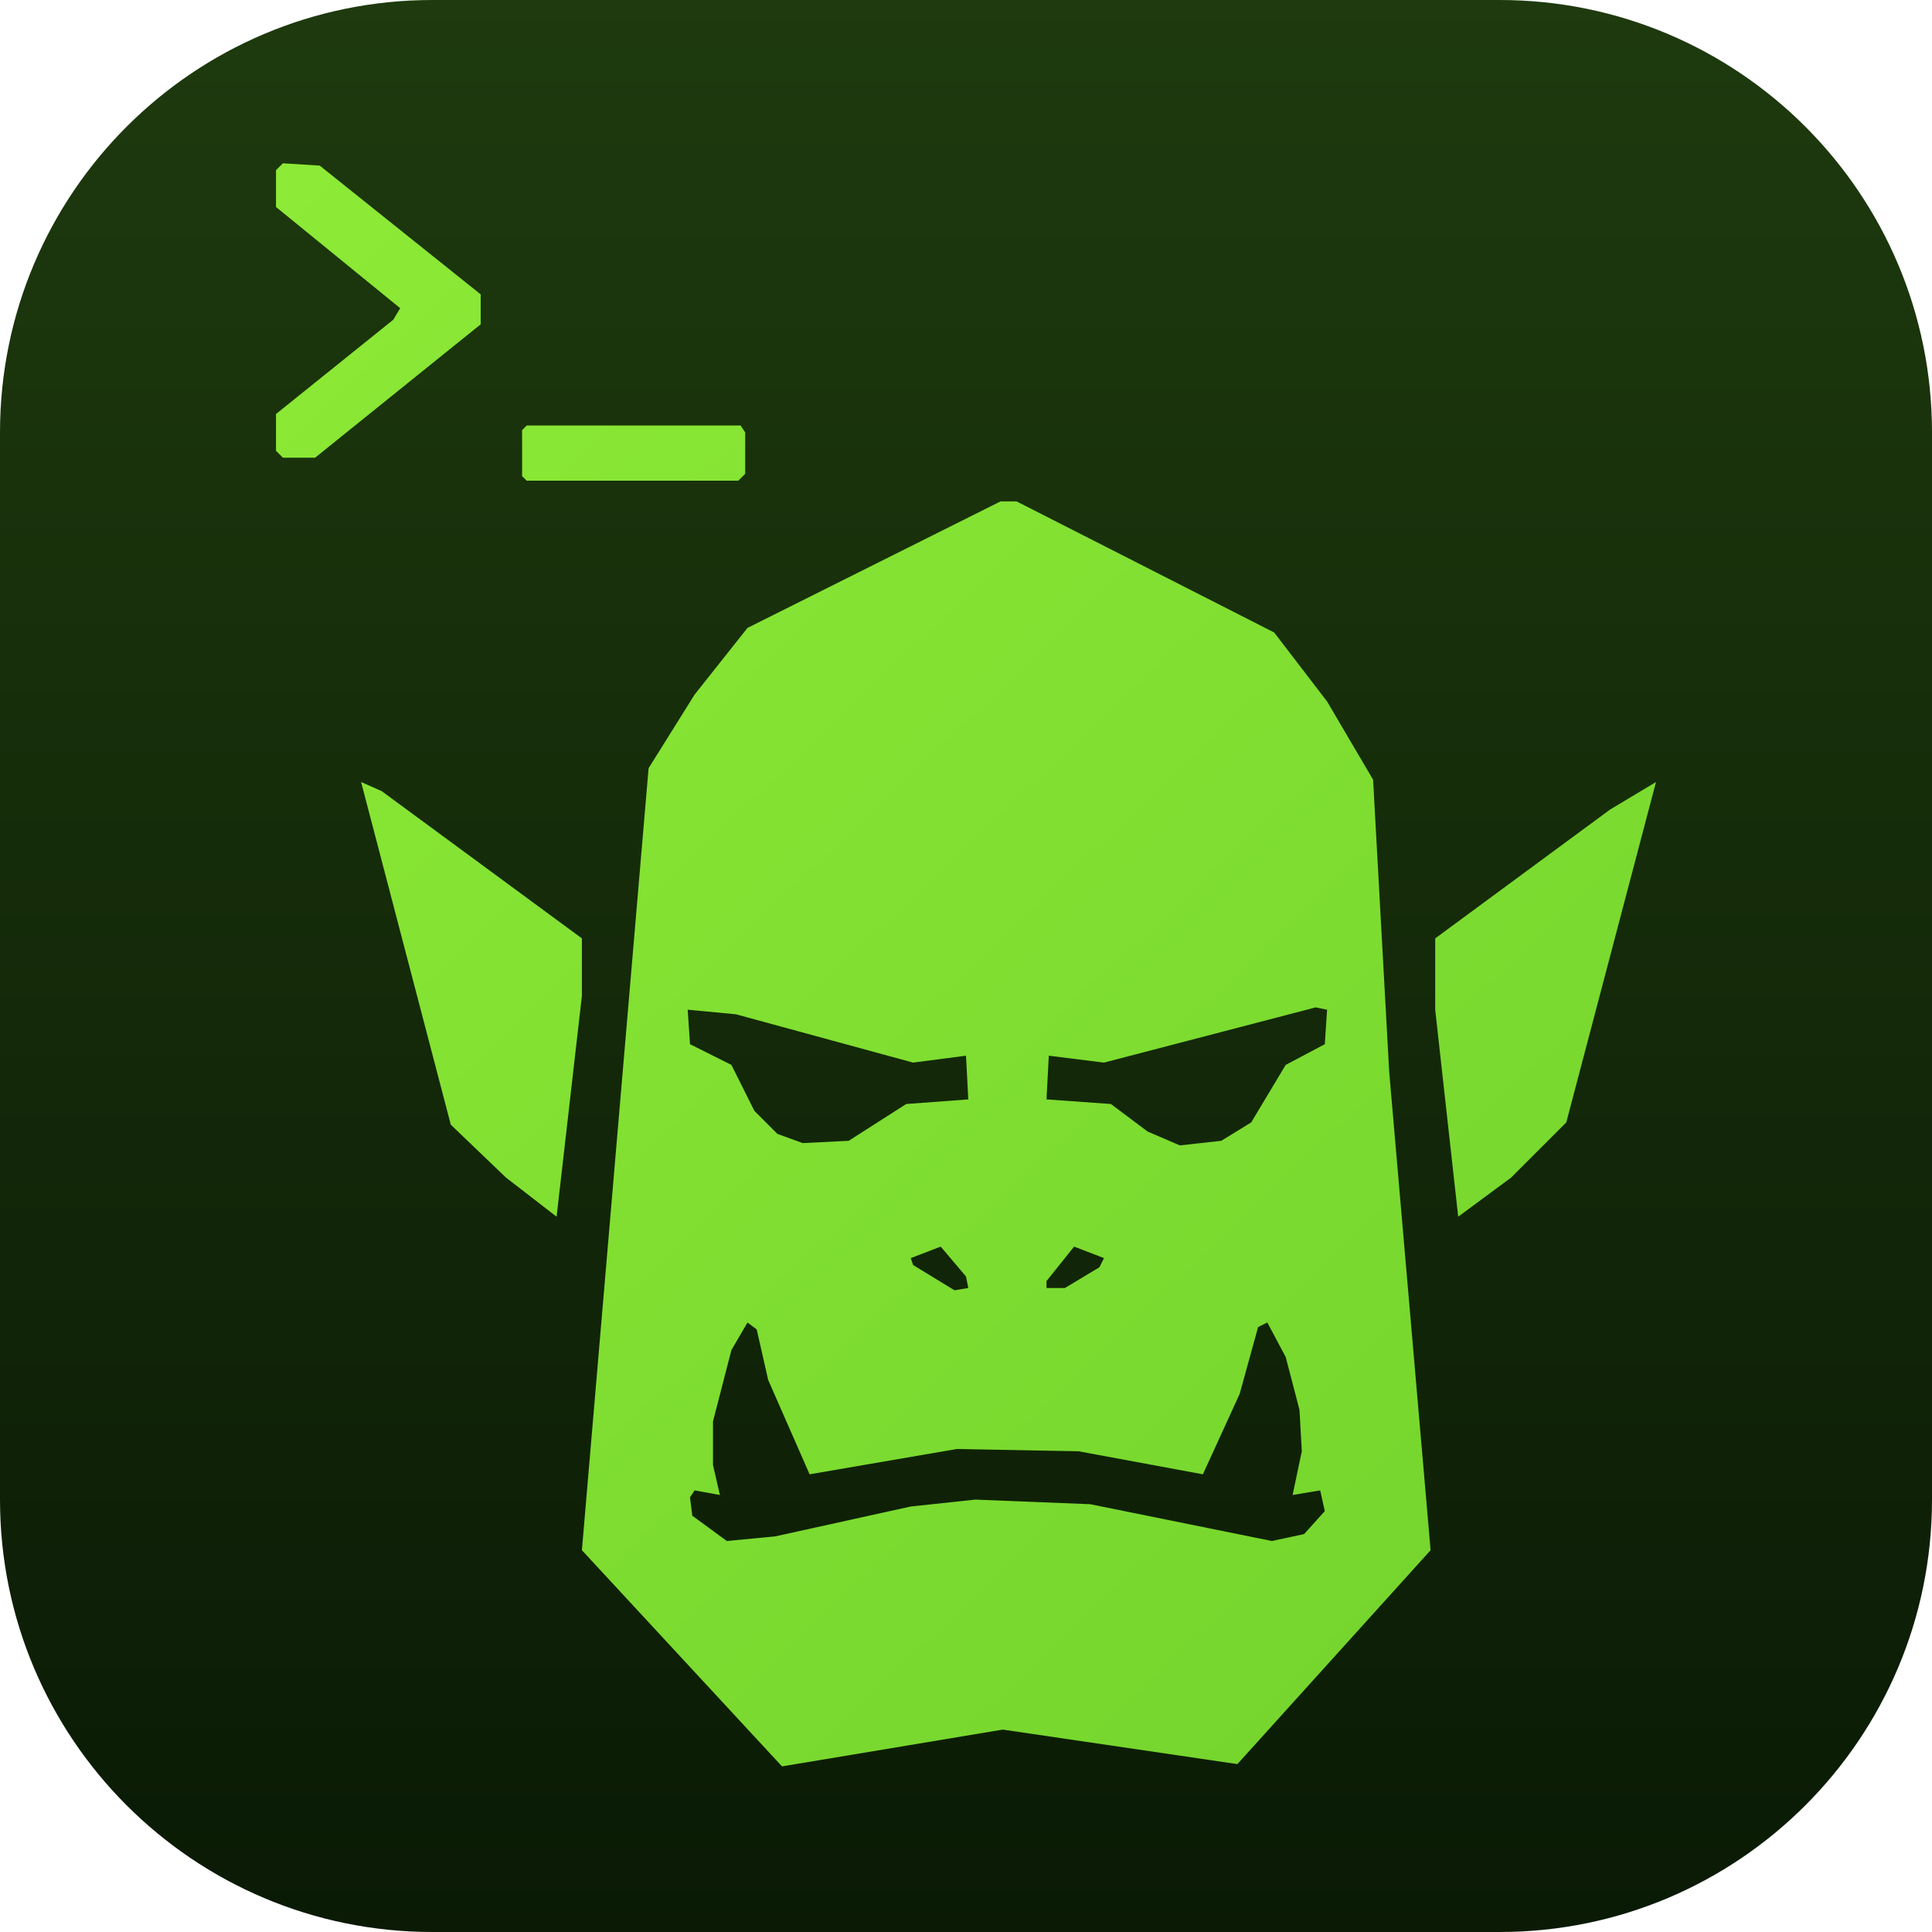
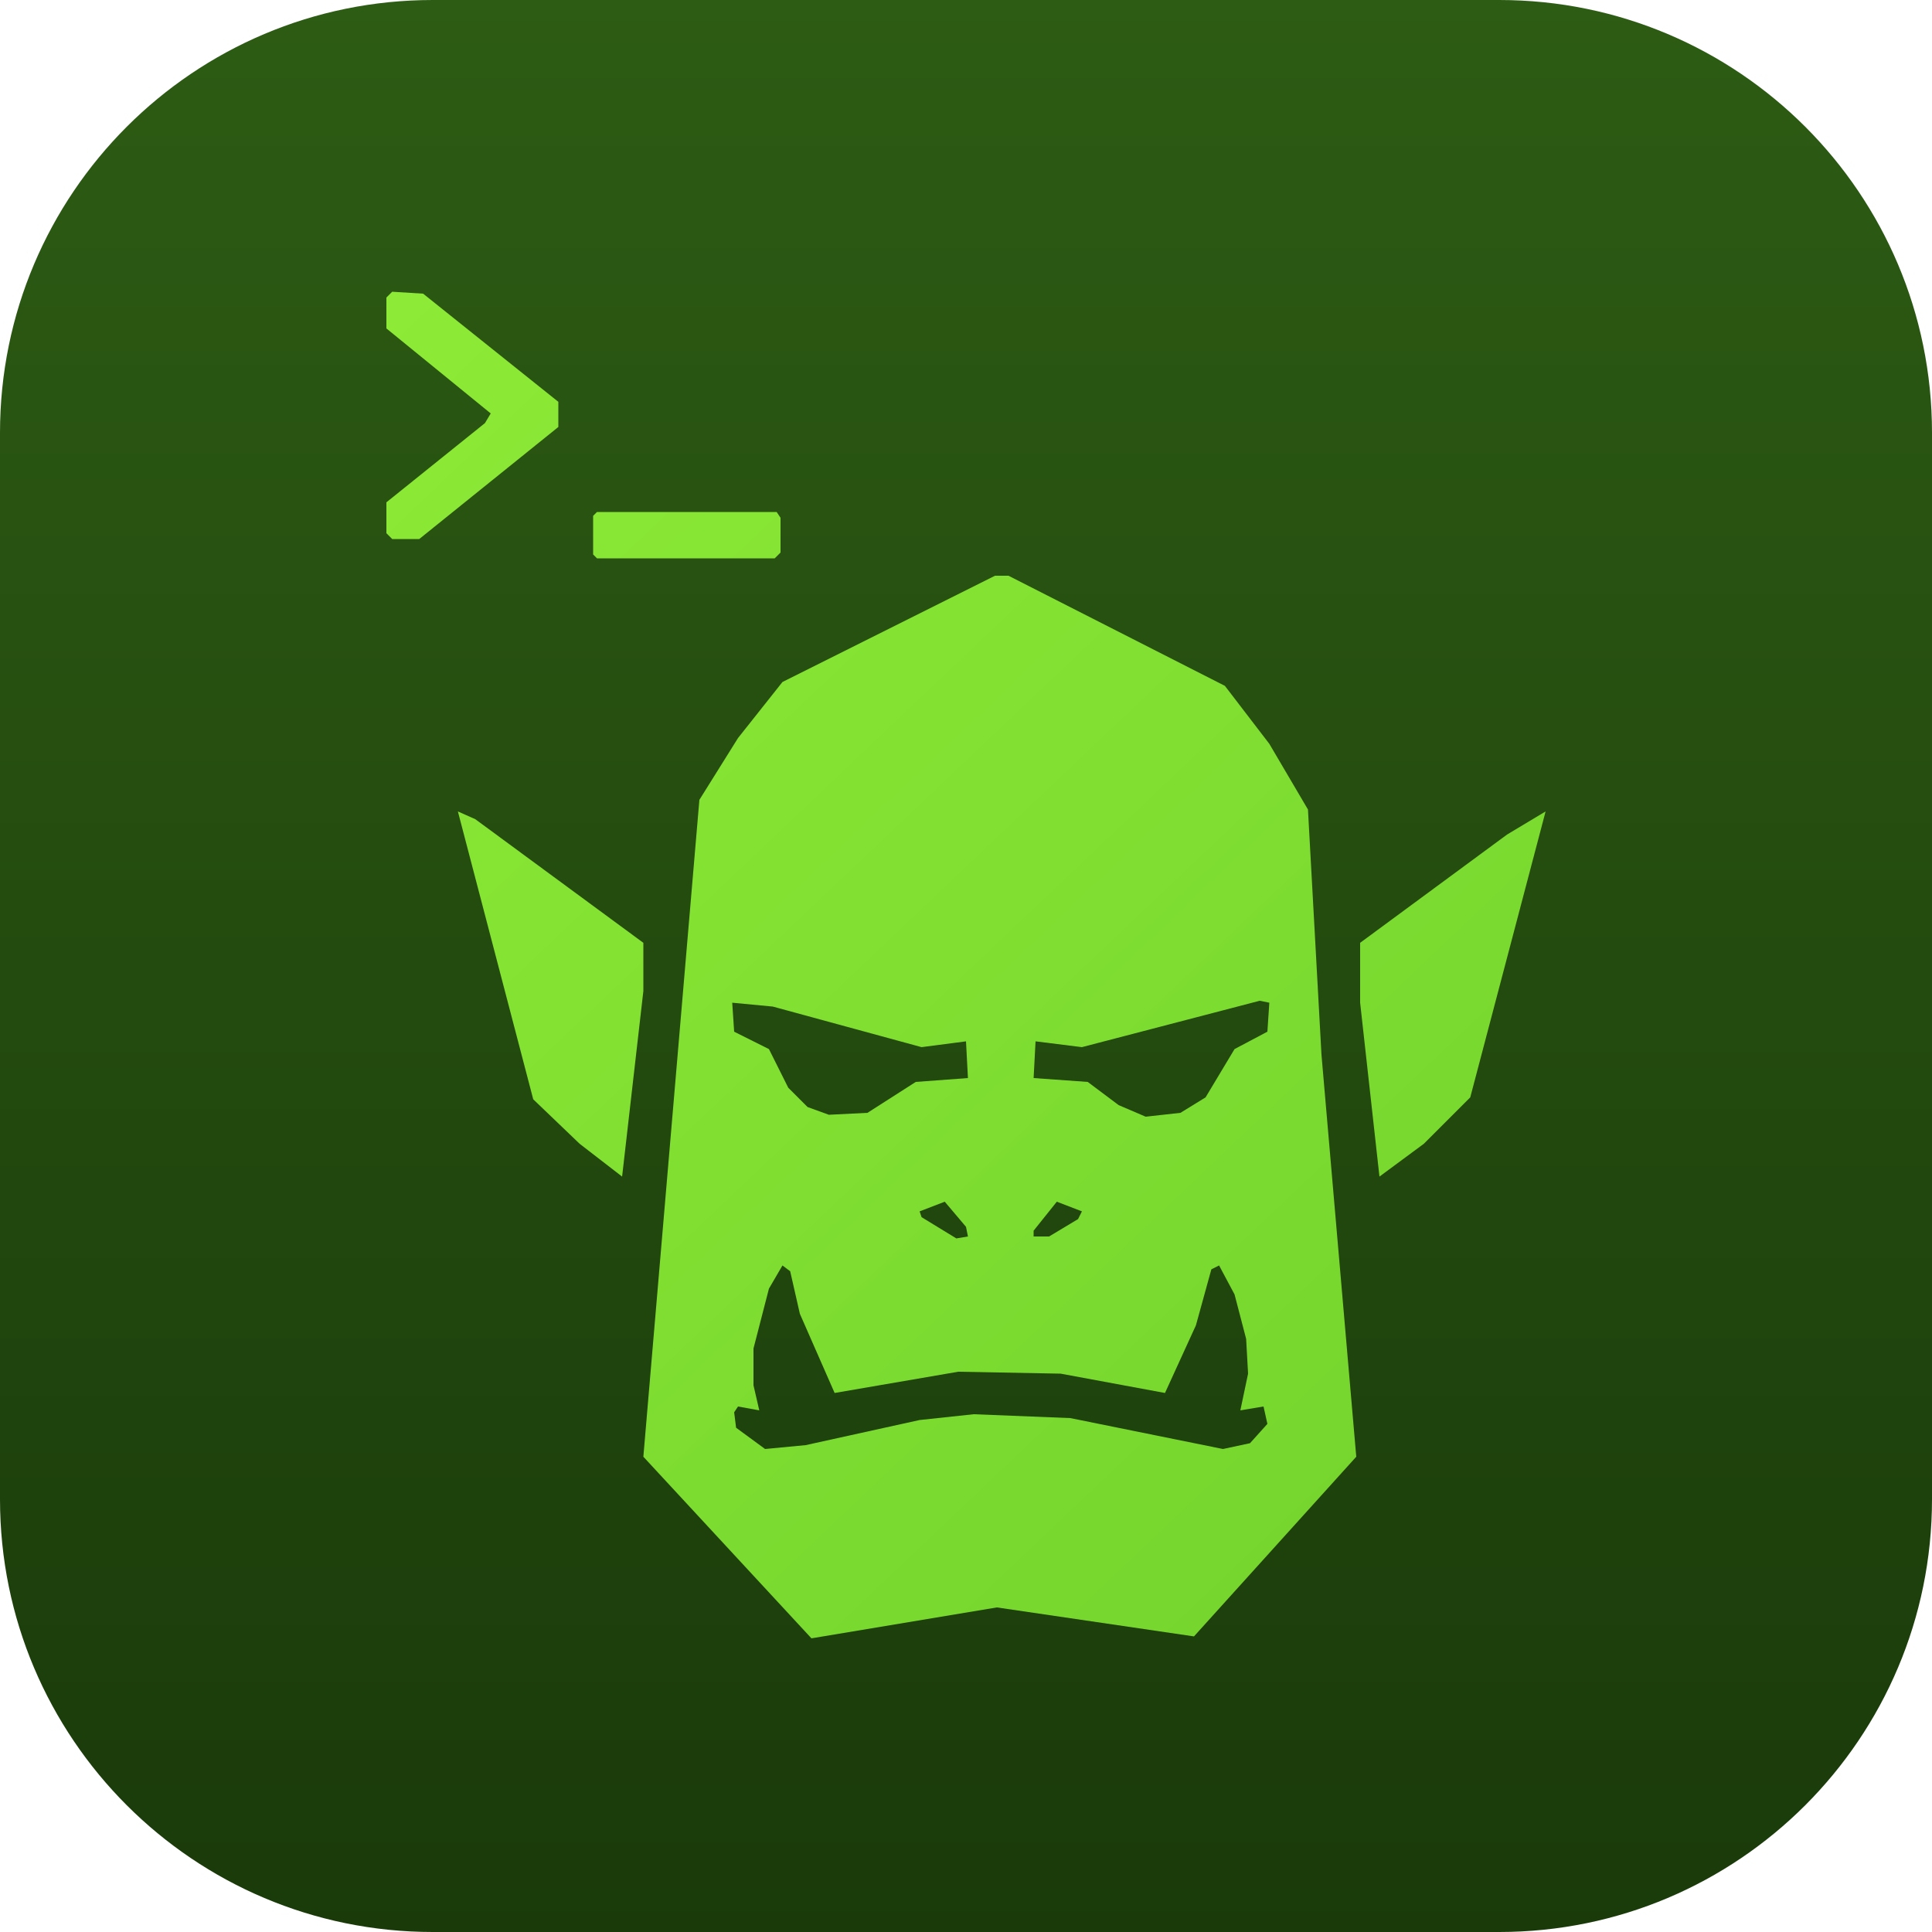
- <svg xmlns="http://www.w3.org/2000/svg" width="1024" height="1024" viewBox="188 204 840 840">
+ <svg xmlns="http://www.w3.org/2000/svg" width="1024" height="1024" viewBox="108 124 1000 1000">
  <defs>
    <linearGradient id="bg" x1="0" y1="0" x2="0" y2="1">
-       <stop offset="0" stop-color="#1e3a0e" />
-       <stop offset="1" stop-color="#0a1a05" />
+       <stop offset="0" stop-color="#2d5c14" />
+       <stop offset="1" stop-color="#1a3a0a" />
    </linearGradient>
    <linearGradient id="ork-green" x1="0" y1="0" x2="0.82" y2="1">
      <stop offset="0" stop-color="#8dea36" />
      <stop offset="1" stop-color="#75d52d" />
    </linearGradient>
  </defs>
-   <rect x="188" y="204" width="840" height="840" rx="188" fill="url(#bg)" />
+   <rect x="108" y="124" width="1000" height="1000" rx="224" fill="url(#bg)" />
  <path d="M 908 544 L 888 556 L 812 612 L 812 643 L 822 733 L 845 716 L 869 692 Z M 345 544 L 384 693 L 408 716 L 430 733 L 441 637 L 441 612 L 354 548 Z M 623 422 L 513 477 L 490 506 L 470 538 L 441 878 L 528 972 L 624 956 L 726 971 L 810 878 L 792 670 L 785 543 L 765 509 L 742 479 L 630 422 Z M 488 855 L 490 852 L 501 854 L 498 841 L 498 822 L 506 791 L 513 779 L 517 782 L 522 804 L 540 845 L 604 834 L 657 835 L 711 845 L 727 810 L 735 781 L 739 779 L 747 794 L 753 817 L 754 835 L 750 854 L 762 852 L 764 861 L 755 871 L 741 874 L 662 858 L 612 856 L 584 859 L 525 872 L 504 874 L 489 863 Z M 668 751 L 666 755 L 651 764 L 643 764 L 643 761 L 655 746 Z M 584 751 L 597 746 L 608 759 L 609 764 L 603 765 L 585 754 Z M 765 643 L 764 658 L 747 667 L 732 692 L 719 700 L 701 702 L 687 696 L 671 684 L 643 682 L 644 663 L 668 666 L 760 642 Z M 487 643 L 508 645 L 585 666 L 608 663 L 609 682 L 582 684 L 557 700 L 537 701 L 526 697 L 516 687 L 506 667 L 488 658 Z M 415 391 L 415 411 L 417 413 L 509 413 L 512 410 L 512 392 L 510 389 L 417 389 Z M 311 275 L 308 278 L 308 294 L 362 338 L 359 343 L 308 384 L 308 400 L 311 403 L 325 403 L 397 345 L 397 332 L 327 276 Z" fill="url(#ork-green)" fill-rule="evenodd" clip-rule="evenodd" />
</svg>
